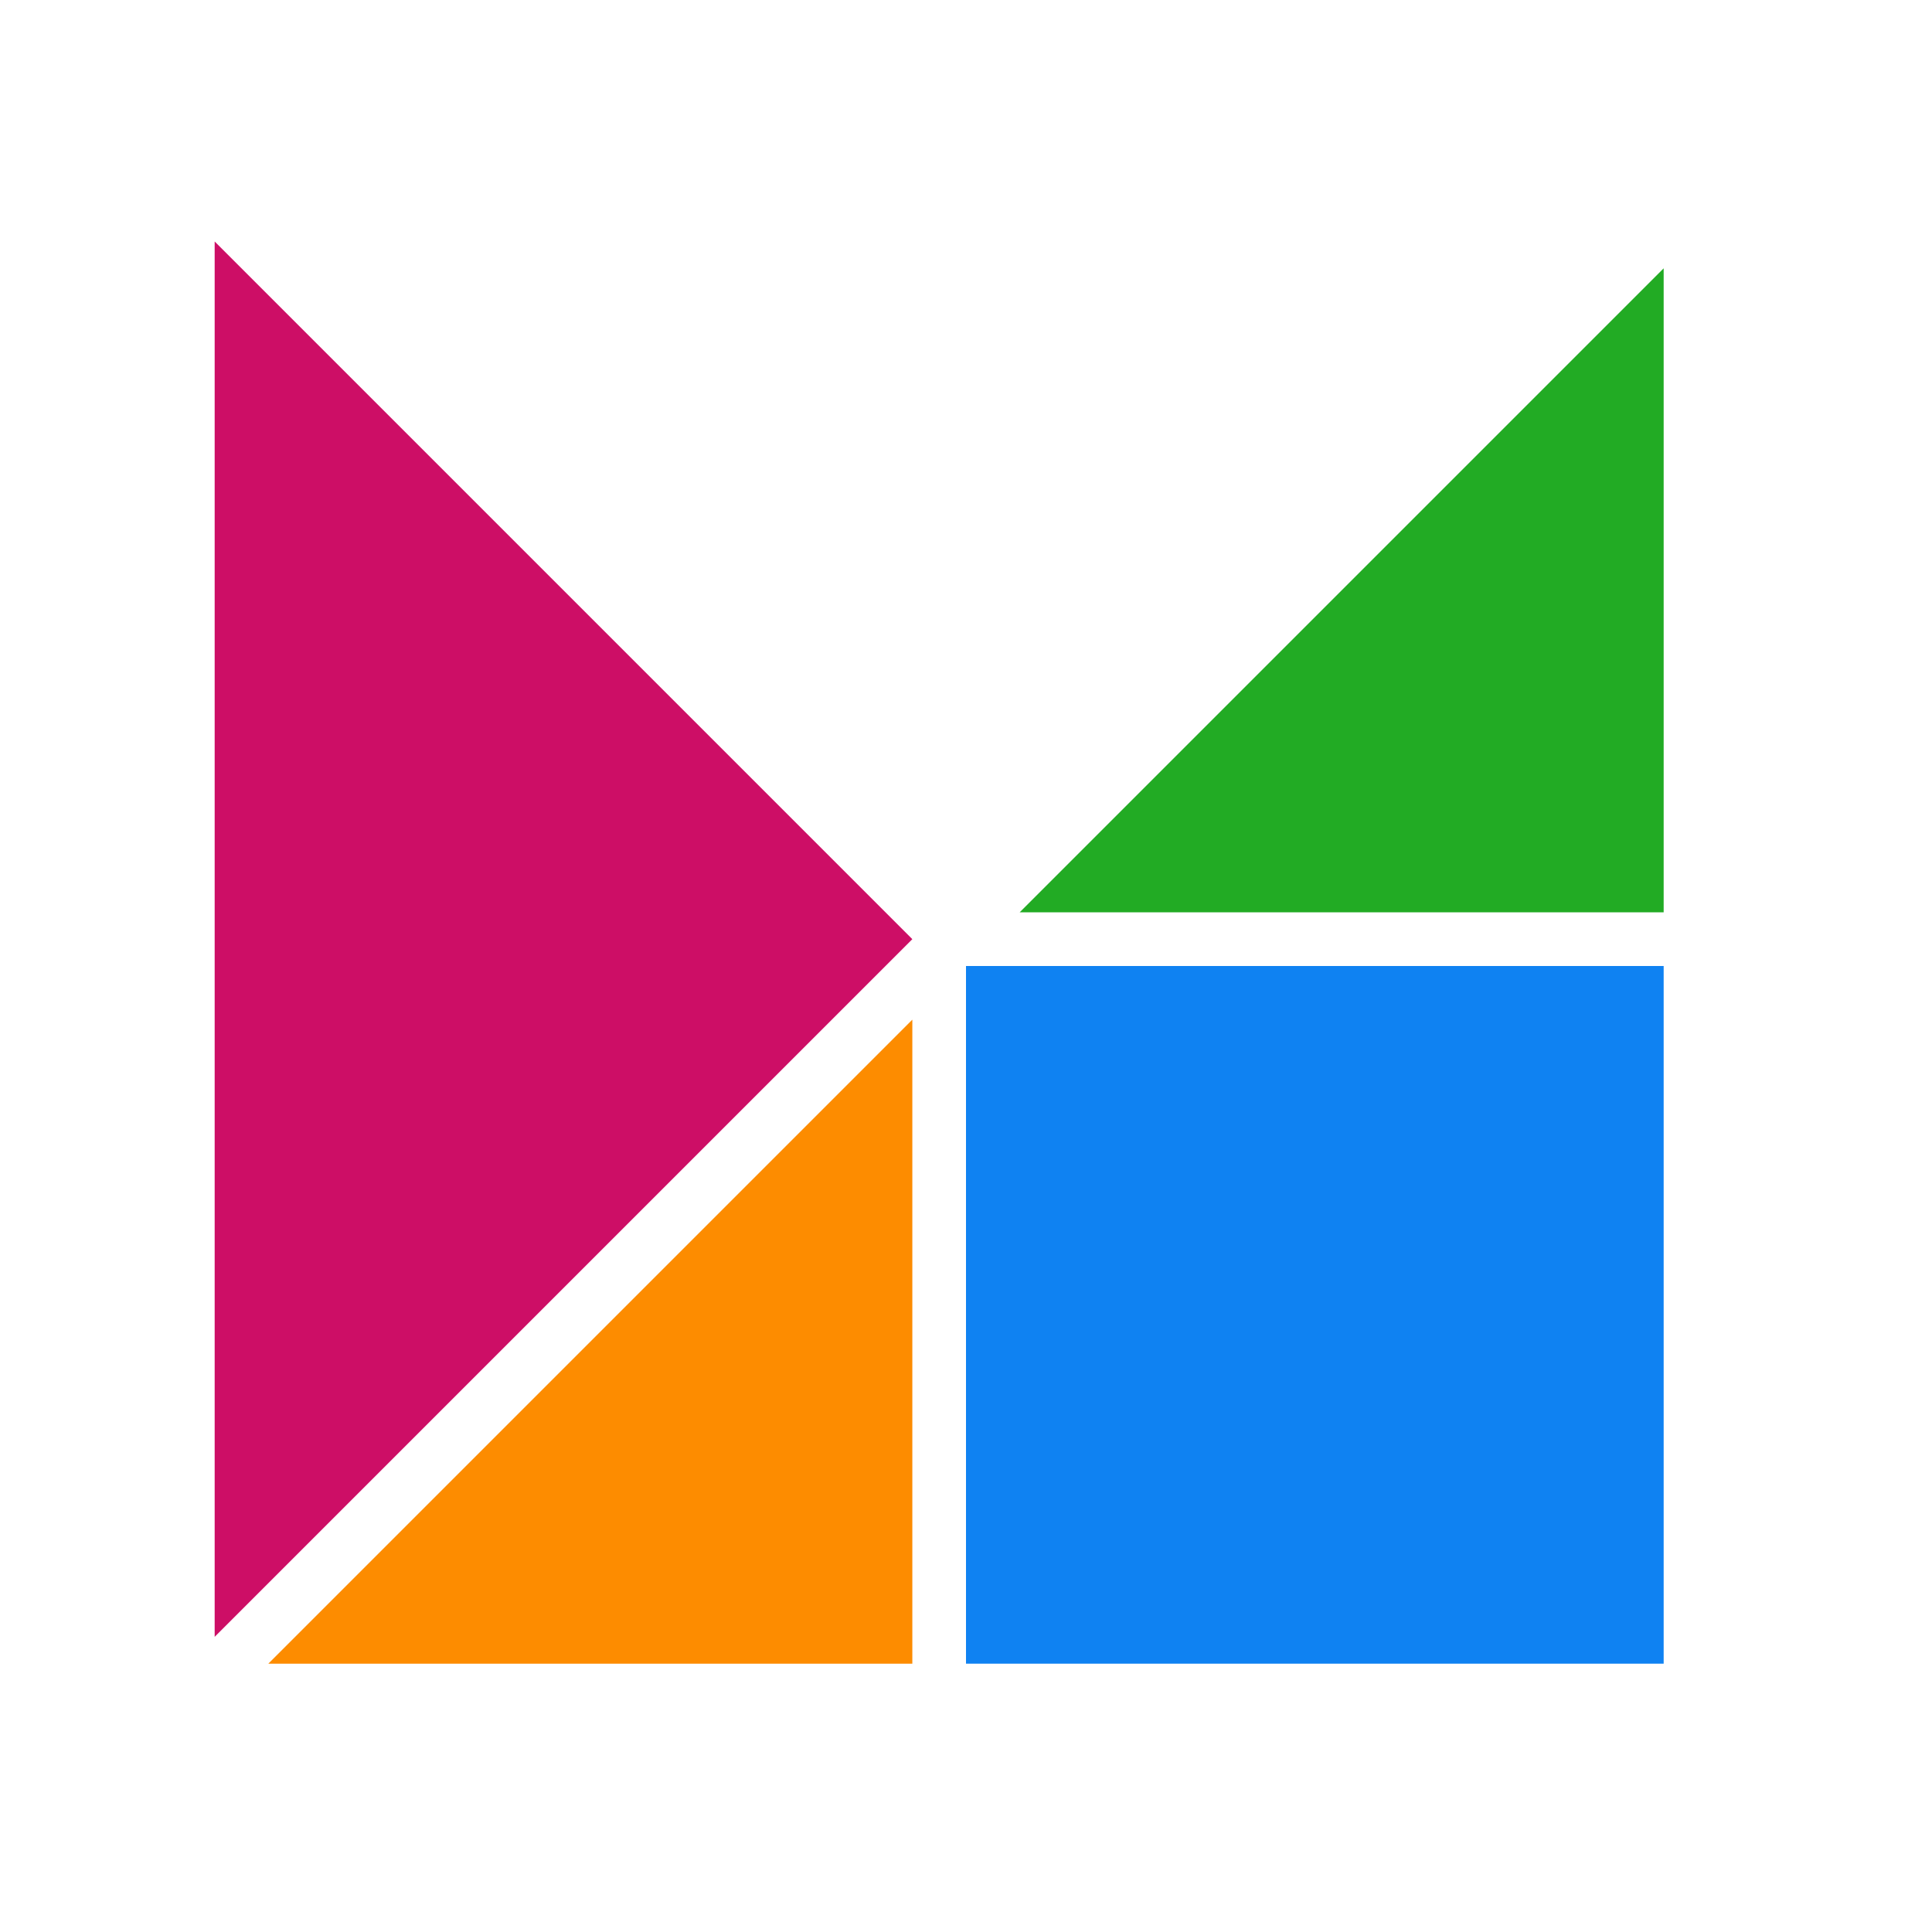
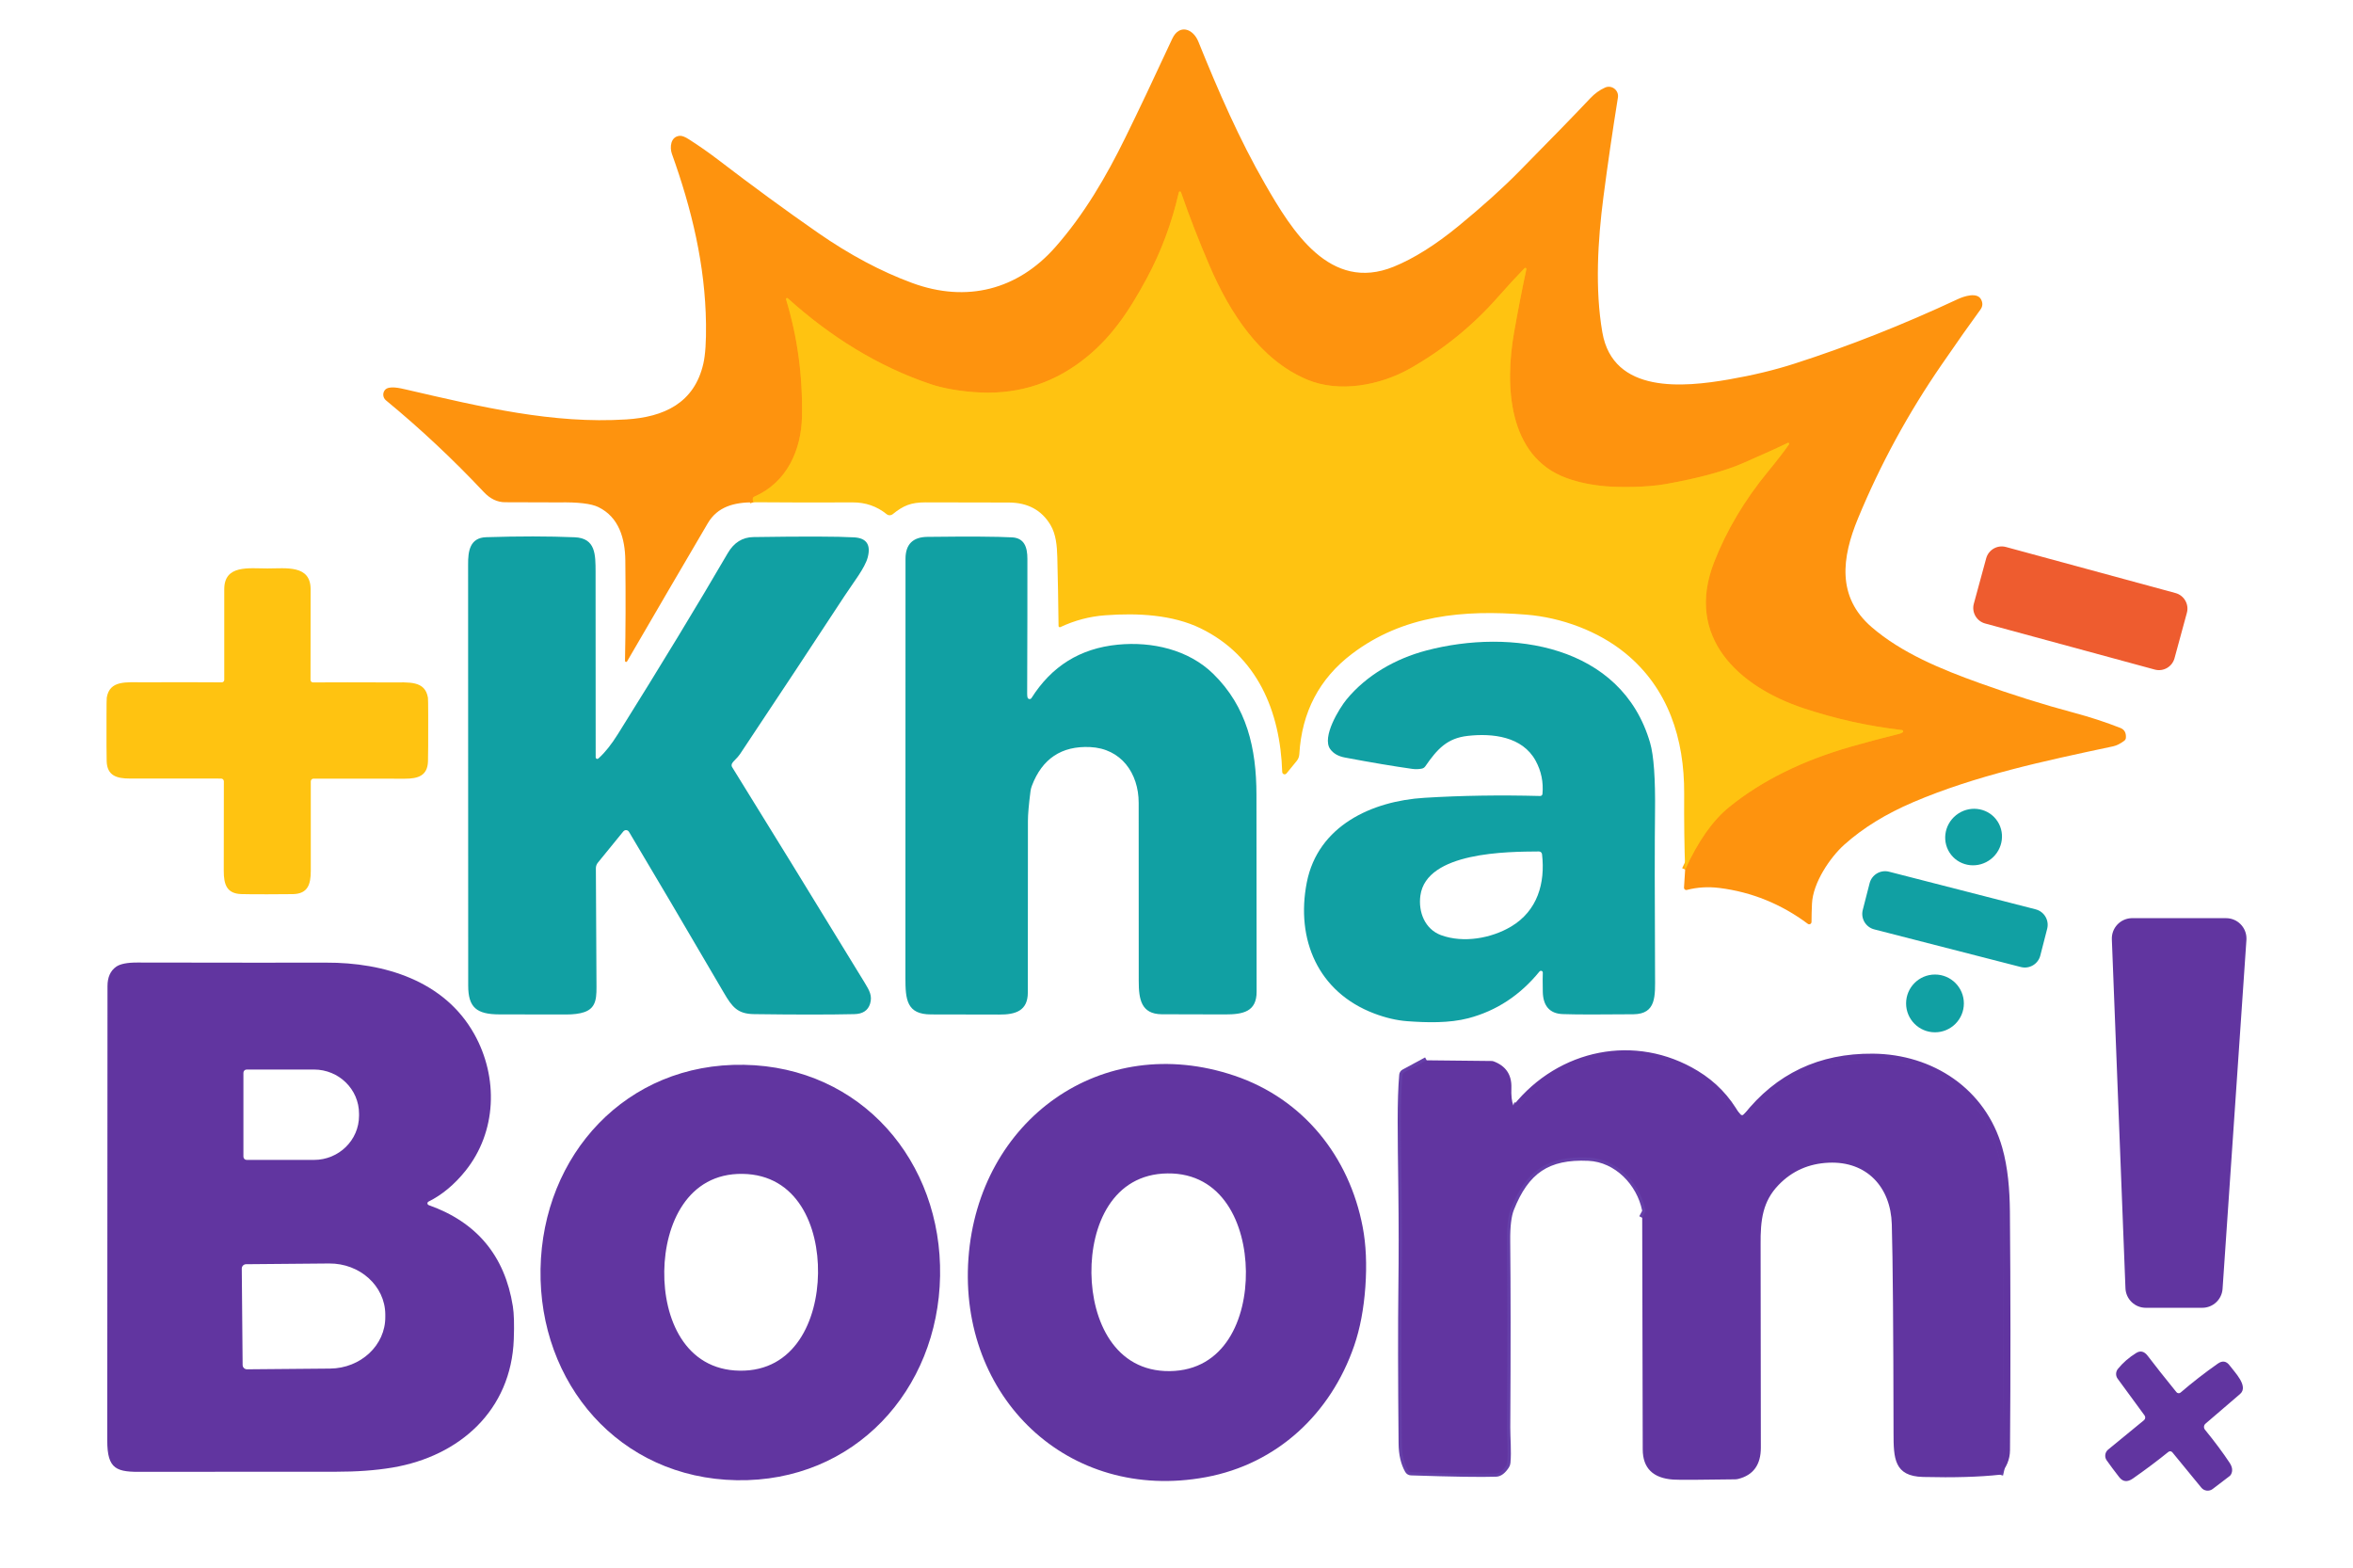
- <svg xmlns="http://www.w3.org/2000/svg" viewBox="0 0 36 36" width="36" height="36">
-   <path d="m17 31v-12l-12 12z" fill="#fd8c00" />
-   <path d="m4 4.5v13 13l13-13z" fill="#cd0e66" />
-   <path d="m31 5-12 12h12" fill="#22ab24" />
-   <path d="m31 18h-13v13h13" fill="#0f82f2" />
+ <svg xmlns="http://www.w3.org/2000/svg" id="Layer_1" version="1.1" viewBox="0 0 716 477">
+   <defs>
+     <style>
+       .st0 {
+         fill: #11a0a3;
+       }
+ 
+       .st1 {
+         stroke: #ffab10;
+       }
+ 
+       .st1, .st2 {
+         fill: none;
+         stroke-width: 2px;
+       }
+ 
+       .st3 {
+         fill: #ffc311;
+       }
+ 
+       .st4 {
+         fill: #ee5c2f;
+       }
+ 
+       .st2 {
+         stroke: #653fa8;
+       }
+ 
+       .st5 {
+         fill: #6135a0;
+       }
+ 
+       .st6 {
+         fill: #fe930e;
+       }
+     </style>
+   </defs>
+   <g>
+     <path class="st1" d="M512.78,264.61c3.92-8.63,8.4-14.99,13.44-19.06,9.86-7.99,22.22-14.11,37.07-18.36,4.61-1.32,9.5-2.62,14.68-3.9.35-.09.68-.23.97-.43.18-.11.23-.35.12-.52-.06-.1-.17-.17-.29-.18-10.31-1.2-20.32-3.42-30.03-6.66-19.82-6.61-36.02-21.65-27.18-44.35,3.78-9.71,9.25-18.91,16.4-27.62,2.79-3.4,4.93-6.17,6.42-8.31.09-.14.05-.34-.09-.43-.09-.06-.2-.07-.3-.02-2.69,1.32-7.17,3.35-13.43,6.09-5.65,2.47-13.5,4.61-23.57,6.42-5.93,1.07-14.17,1.04-18.28.7-4.43-.37-8.43-1.2-11.98-2.49-18.03-6.54-18.81-28.39-16.03-44.22,1.17-6.65,2.42-13.1,3.76-19.35.04-.18-.07-.35-.25-.39-.11-.02-.23.01-.31.09-2.47,2.53-5.12,5.41-7.96,8.64-7.76,8.83-16.72,16.12-26.87,21.87-9.09,5.15-21.56,7.52-31.38,3.37-14.31-6.05-23.46-20.31-29.62-34.59-3.19-7.42-6.1-14.89-8.71-22.41-.06-.18-.26-.27-.43-.21-.11.04-.19.13-.22.24-2.13,9.33-5.39,18.07-9.78,26.22-5.6,10.37-11.11,18.54-19.85,25.15-9.63,7.29-20.6,10.42-32.9,9.41-5.11-.41-9.41-1.21-12.9-2.38-16.2-5.41-30.83-14.67-43.56-26.15-.14-.12-.35-.1-.46.03-.07.08-.1.2-.07.3,3.47,11.35,5.08,23.22,4.85,35.63-.2,10.23-4.61,20.09-14.5,24.39-.53.23-.63.8-.31,1.71" vector-effect="non-scaling-stroke" />
+     <path class="st2" d="M608.54,448.76c.87-3.29,1.28-6.56,1.23-9.82-.14-9.45-.22-33.27-.24-71.47,0-6.2-.28-10.72-.83-13.55-5.32-27.38-33.28-37.18-57.49-28.26-7.85,2.89-13.64,8.78-20.04,14.28-.64.55-1.6.51-2.2-.1-.96-.99-2.28-2.51-3.96-4.58-9.49-11.69-23.85-14.85-37.94-12.8-10.64,1.54-17.52,6.59-24.79,13.97-.23.23-.57.32-.88.23l-.9-.27" vector-effect="non-scaling-stroke" />
+     <path class="st2" d="M499.71,370.57l.81-1.53c.15-.28.2-.6.14-.91-1.65-8.16-8.6-15.49-17.27-15.89-12.56-.58-19.07,4.04-23.66,15.56-.83,2.09-1.23,5.37-1.18,9.83.15,14.17.16,33.08.02,56.74-.02,3.05.38,7.32.05,10.73-.03.32-.14.63-.32.91-.99,1.53-2.02,2.32-3.08,2.35-4.37.16-12.99.03-25.86-.4-.37-.01-.7-.22-.89-.54-1.23-2.18-1.86-4.89-1.89-8.14-.19-19.9-.21-35.85-.06-47.86.12-9.01.11-18.94-.02-29.77-.2-16.29-.42-26.56.27-34.54.03-.32.21-.6.49-.75l6.86-3.71" vector-effect="non-scaling-stroke" />
+   </g>
+   <path class="st6" d="M512.78,264.61c3.92-8.63,8.4-14.99,13.44-19.06,9.86-7.99,22.22-14.11,37.07-18.36,4.61-1.32,9.5-2.62,14.68-3.9.35-.09.68-.23.97-.43.18-.11.23-.35.12-.52-.06-.1-.17-.17-.29-.18-10.31-1.2-20.32-3.42-30.03-6.66-19.82-6.61-36.02-21.65-27.18-44.35,3.78-9.71,9.25-18.91,16.4-27.62,2.79-3.4,4.93-6.17,6.42-8.31.09-.14.05-.34-.09-.43-.09-.06-.2-.07-.3-.02-2.69,1.32-7.17,3.35-13.43,6.09-5.65,2.47-13.5,4.61-23.57,6.42-5.93,1.07-14.17,1.04-18.28.7-4.43-.37-8.43-1.2-11.98-2.49-18.03-6.54-18.81-28.39-16.03-44.22,1.17-6.65,2.42-13.1,3.76-19.35.04-.18-.07-.35-.25-.39-.11-.02-.23.01-.31.09-2.47,2.53-5.12,5.41-7.96,8.64-7.76,8.83-16.72,16.12-26.87,21.87-9.09,5.15-21.56,7.52-31.38,3.37-14.31-6.05-23.46-20.31-29.62-34.59-3.19-7.42-6.1-14.89-8.71-22.41-.06-.18-.26-.27-.43-.21-.11.04-.19.13-.22.24-2.13,9.33-5.39,18.07-9.78,26.22-5.6,10.37-11.11,18.54-19.85,25.15-9.63,7.29-20.6,10.42-32.9,9.41-5.11-.41-9.41-1.21-12.9-2.38-16.2-5.41-30.83-14.67-43.56-26.15-.14-.12-.35-.1-.46.03-.07.08-.1.2-.07.3,3.47,11.35,5.08,23.22,4.85,35.63-.2,10.23-4.61,20.09-14.5,24.39-.53.23-.63.8-.31,1.71-5.77.04-10.85,1.26-13.86,6.39-7.64,13-15.83,27.01-24.56,42.04-.1.16-.31.21-.47.11-.1-.06-.16-.17-.16-.29.2-9.35.23-19.53.1-30.53-.07-6.67-1.92-13.18-8.18-16.24-2.17-1.07-6.19-1.55-12.05-1.44-1.01.01-6.46,0-16.35-.05-2.38,0-4.53-1.03-6.46-3.08-9.43-10.03-19.37-19.34-29.8-27.93-.94-.78-1.09-2.17-.33-3.12,1.16-1.46,4.62-.59,6.57-.14,22.99,5.32,44.56,10.48,66.89,9.07,11.4-.71,20.72-4.92,23.46-17.01.61-2.69.87-6.71.8-12.08-.23-17.85-4.33-34.89-10.38-51.73-.67-1.88-.47-5.24,2.38-5.48.68-.06,1.64.31,2.87,1.11,3.11,1.99,6.02,4.03,8.74,6.11,10.61,8.12,20.76,15.55,30.45,22.28,9.63,6.69,19.19,11.79,28.68,15.28,16.59,6.1,32.1,2.06,43.52-10.87,8.84-10.01,15.57-21.6,21.37-33.43,3.9-7.93,8.64-17.93,14.23-29.99,2.15-4.63,6.36-3.1,7.95.82,6.07,15.03,12.46,29.76,20.39,43.51,8.08,14.01,19.61,32.93,39.09,25,6.11-2.49,12.71-6.63,19.78-12.44,7.17-5.89,13.26-11.37,18.27-16.45,10.13-10.27,17.36-17.7,21.69-22.31,1.36-1.45,2.87-2.55,4.54-3.3,2.03-.92,4.27.83,3.92,3.02-1.67,10.39-3.14,20.51-4.42,30.36-1.71,13.14-2.59,28.01-.32,41.09,3.26,18.86,24.8,16.73,38.53,14.34,7.27-1.26,13.92-2.86,19.96-4.81,16.43-5.28,32.98-11.82,49.65-19.61,1.93-.9,5.89-2.21,7.1.07.58,1.09.52,2.13-.19,3.1-3.06,4.18-6.99,9.75-11.78,16.72-10.19,14.79-18.68,30.39-25.47,46.81-4.94,11.93-6.49,23.86,4.09,33.04,9.13,7.92,21.24,12.89,32.91,17.08,9.85,3.55,19.48,6.57,28.89,9.08,4.81,1.29,9.46,2.81,13.94,4.57,1.24.49,1.8,1.49,1.68,3.02-.02.34-.2.65-.47.86-1.21.92-2.35,1.49-3.42,1.72-21.15,4.49-41.78,8.88-60.75,16.96-8.35,3.56-15.37,7.88-21.04,12.96-4.26,3.81-9.57,11.57-9.84,18-.09,2.05-.14,3.89-.14,5.52,0,.39-.31.71-.7.71-.16,0-.31-.05-.44-.15-8.09-6.03-17.04-9.66-26.86-10.9-3.43-.43-6.74-.23-9.95.6-.37.09-.74-.13-.83-.5-.02-.07-.02-.14-.02-.21l.35-5.5Z" />
+   <path class="st3" d="M512.78,264.61c-.25-7.07-.35-14.76-.3-23.07.1-16.75-4.89-32.14-17.89-42.76-8.27-6.77-19.51-10.88-30.14-11.74-19.14-1.54-37.45.11-53.05,11.92-9.93,7.53-15.28,17.72-16.03,30.58-.05.73-.32,1.43-.78,2l-3.12,3.82c-.25.31-.71.37-1.03.11-.17-.14-.27-.34-.27-.55-.59-18.51-7.61-35.33-24.86-43.73-8.44-4.1-18.98-4.71-28.99-3.96-4.75.35-9.3,1.55-13.66,3.6-.2.09-.43,0-.52-.2-.02-.05-.03-.1-.03-.15-.08-7.33-.21-14.31-.38-20.94-.09-3.43-.39-6.96-2.08-9.8-2.7-4.52-6.91-6.79-12.64-6.82-5.31-.03-13.76-.04-25.35-.05-4.48,0-6.76.97-10.01,3.59-.54.44-1.31.45-1.85,0-2.98-2.41-6.43-3.6-10.35-3.58-10.09.05-20.16.04-30.22-.05-.32-.91-.22-1.48.31-1.71,9.89-4.3,14.3-14.16,14.5-24.39.23-12.41-1.38-24.28-4.85-35.63-.05-.17.04-.35.22-.4.11-.03.23,0,.31.07,12.73,11.48,27.36,20.74,43.56,26.15,3.49,1.17,7.79,1.97,12.9,2.38,12.3,1.01,23.27-2.12,32.9-9.41,8.74-6.61,14.25-14.78,19.85-25.15,4.39-8.15,7.65-16.89,9.78-26.22.05-.18.23-.29.41-.25.11.03.2.11.24.22,2.61,7.52,5.52,14.99,8.71,22.41,6.16,14.28,15.31,28.54,29.62,34.59,9.82,4.15,22.29,1.78,31.38-3.37,10.15-5.75,19.11-13.04,26.87-21.87,2.84-3.23,5.49-6.11,7.96-8.64.13-.13.34-.14.47,0,.08.08.12.2.09.31-1.34,6.25-2.59,12.7-3.76,19.35-2.78,15.83-2,37.68,16.03,44.22,3.55,1.29,7.55,2.12,11.98,2.49,4.11.34,12.35.37,18.28-.7,10.07-1.81,17.92-3.95,23.57-6.42,6.26-2.74,10.74-4.77,13.43-6.09.16-.07.34,0,.41.15.04.1.04.21-.02.3-1.49,2.14-3.63,4.91-6.42,8.31-7.15,8.71-12.62,17.91-16.4,27.62-8.84,22.7,7.36,37.74,27.18,44.35,9.71,3.24,19.72,5.46,30.03,6.66.21.02.36.2.35.41-.01.12-.08.23-.18.29-.29.2-.62.34-.97.43-5.18,1.28-10.07,2.58-14.68,3.9-14.85,4.25-27.21,10.37-37.07,18.36-5.04,4.07-9.52,10.43-13.44,19.06Z" />
+   <path class="st0" d="M181.76,230.95c.11,0,.29-.11.53-.33,1.87-1.71,3.79-4.13,5.74-7.25,13.24-21.17,24.38-39.53,33.43-55.06,1.87-3.21,4.47-4.83,7.8-4.88,15.54-.23,25.76-.2,30.67.09,3.75.22,5.12,2.25,4.11,6.1-.87,3.27-4.35,7.6-7.06,11.74-9.17,14.01-19.77,30.05-31.8,48.11-.84,1.26-1.98,2.03-2.44,2.89-.17.34-.16.75.04,1.07,10.85,17.5,24.31,39.38,40.36,65.65,1.4,2.3,2.37,3.96,1.61,6.39-.64,2.03-2.24,3.08-4.79,3.13-7.57.17-17.74.17-30.51,0-4.99-.06-6.64-2.14-9.17-6.47-11.97-20.47-21.6-36.81-28.9-49.03-.29-.49-.92-.65-1.41-.36-.11.06-.2.15-.28.24l-7.76,9.52c-.41.5-.63,1.14-.61,1.78.01.42.07,11.93.18,34.53.02,4.33.27,7.85-3.77,9.2-1.4.47-3.24.7-5.53.7-6.89,0-13.64-.01-20.24-.03-6.92-.01-9.5-2.1-9.49-8.79.01-80.61,0-123.31-.03-128.1-.03-4.08.53-8.16,5.51-8.32,10.01-.32,18.98-.31,26.93.02,6.41.27,6.33,5.32,6.35,10.55.03,12.15.04,30.94.03,56.39,0,.28.22.51.5.52h0Z" />
+   <path class="st0" d="M312.67,212.24c.09.35.45.56.81.47.16-.04.31-.15.39-.29,6.1-9.64,14.71-15.12,26.28-16.25,10.38-1.01,21.49,1.5,29.03,8.88,10.26,10.05,13.13,22.67,13.15,36.74.03,30.43.05,50.43.05,60,0,6.08-4.11,6.9-9.61,6.9-10.83,0-17.27-.02-19.32-.05-6.17-.09-6.95-4.52-6.94-10.1,0-3.99,0-22.07-.02-54.25,0-8.99-5.32-16.53-14.8-16.96-8.68-.39-14.58,3.55-17.7,11.8-.21.54-.35,1.11-.42,1.68-.52,4.04-.78,7.03-.78,8.98,0,28.69-.01,46.11-.03,52.25-.01,5.53-3.69,6.73-8.73,6.69-3.45-.03-10.35-.04-20.72-.04-7.43,0-7.8-4.54-7.8-11.13,0-74.48.02-116.99.03-127.52,0-4.39,2.22-6.62,6.66-6.67,12.64-.15,21.23-.1,25.77.15,3.74.2,4.66,3.01,4.66,6.54.01,9.63,0,23.28-.07,40.97,0,.53.04.93.11,1.21Z" />
+   <path class="st4" d="M665.45,186.48l-3.76,13.82c-.71,2.61-3.4,4.16-6.01,3.45h0s-51.61-14.02-51.61-14.02c-2.61-.71-4.16-3.4-3.45-6.01,0,0,0,0,0,0l3.76-13.82c.71-2.61,3.4-4.16,6.01-3.45,0,0,0,0,0,0l51.61,14.02c2.61.71,4.16,3.4,3.45,6.01,0,0,0,0,0,0Z" />
+   <path class="st3" d="M81.39,172.98c5.69,0,13.13-1.17,13.13,6.35,0,8.85,0,18.04-.03,27.57,0,.42.34.76.75.76,0,0,0,0,0,0,6.03-.04,13.94-.04,23.74,0,5.39.02,10.35-.66,11.24,4.66.05.28.07,2.09.08,5.42.01,7.79-.01,12.47-.07,14.02-.17,4.27-2.99,5.21-7.04,5.2-8.89-.03-18.15-.04-27.8-.02-.45,0-.82.38-.82.83.01,10.33.01,19.4,0,27.21,0,4.18-.92,6.98-5.38,7.1-1.21.03-3.84.05-7.87.05s-6.65-.02-7.86-.06c-4.46-.12-5.38-2.92-5.37-7.1,0-7.81,0-16.88.03-27.21,0-.46-.36-.83-.82-.84h0c-9.65-.03-18.91-.03-27.8-.01-4.05.01-6.87-.93-7.04-5.2-.05-1.56-.07-6.24-.05-14.03,0-3.33.03-5.14.08-5.41.9-5.32,5.86-4.64,11.25-4.65,9.8-.03,17.71-.03,23.74.02.41,0,.75-.33.76-.75h0c-.01-9.53-.01-18.73,0-27.58,0-7.52,7.45-6.33,13.14-6.33Z" />
+   <path class="st0" d="M468.46,295.62c-5.89,7.24-13.11,11.98-21.66,14.23-5.81,1.52-12.62,1.34-18.58.9-3.22-.24-6.59-1.03-10.1-2.36-17.05-6.49-23.87-22.52-20.47-39.87,3.39-17.26,19.82-24.78,35.81-25.75,11.21-.69,22.94-.87,35.19-.55.37.01.68-.26.71-.63.33-3.57-.36-6.94-2.07-10.09-4.04-7.42-13.15-8.42-20.68-7.57-6.23.7-9.23,3.94-12.91,9.27-.25.36-.63.61-1.05.69-.94.19-1.92.22-2.93.08-5.73-.81-12.55-1.96-20.46-3.45-2.03-.38-3.52-1.23-4.48-2.56-2.67-3.68,2.83-12.53,4.98-15.14,6.05-7.33,14.8-12.37,24.22-14.86,25.69-6.79,59.44-1.82,68.13,28.07,1.13,3.88,1.63,10.94,1.5,21.18-.11,8.89-.11,25.42.01,49.58.03,6.26.46,11.78-6.6,11.85-10.43.11-17.59.09-21.5-.05-4.07-.15-5.99-2.62-6.06-6.83-.05-2.91-.05-4.82,0-5.75.03-.31-.2-.58-.51-.6-.19-.02-.37.06-.49.21ZM468.28,259.1c-9.53.07-34.24.08-36.07,13.43-.68,5,1.39,10.24,6.29,12.04,6.83,2.5,15.32.95,21.3-2.61,8.06-4.8,10.45-13.23,9.43-22.02-.06-.48-.47-.85-.95-.84Z" />
+   <ellipse class="st0" cx="600.55" cy="254.71" rx="8.71" ry="8.53" transform="translate(-28.31 428.13) rotate(-38.4)" />
+   <rect class="st0" x="585.82" y="251.87" width="18.12" height="55.78" rx="4.86" ry="4.86" transform="translate(175.97 786.38) rotate(-75.6)" />
+   <path class="st5" d="M670.14,397.96h-17.2c-3.32,0-6.05-2.63-6.18-5.95l-4.14-106.18c-.13-3.42,2.53-6.29,5.95-6.43.08,0,.16,0,.24,0h28.58c3.42,0,6.19,2.77,6.19,6.19,0,.14,0,.28-.01.42l-7.26,106.18c-.22,3.25-2.92,5.77-6.17,5.77Z" />
+   <path class="st5" d="M130.39,365.65c-.29.14-.41.49-.27.77.07.14.19.24.33.3,14.63,5.18,23.16,15.43,25.6,30.75.36,2.23.46,5.59.29,10.08-.78,21.62-16.48,35.56-36.86,39.02-5.34.9-11.03,1.28-17.4,1.28-38.71,0-58.2.01-58.49.02-8.07.13-10.97-.59-10.95-9.58.03-17.96.06-64.03.07-138.22,0-2.69.88-4.65,2.63-5.89,1.21-.86,3.36-1.29,6.44-1.28,27.87.05,47.01.06,57.42.03,17.7-.06,36.03,5.46,45.14,21.78,7.32,13.1,6.87,29.68-2.74,41.62-3.34,4.15-7.08,7.26-11.21,9.32ZM74.07,326.45v25.52c0,.55.44.99.99.99h20.48c7.57,0,13.71-6.01,13.71-13.43h0v-.64c0-7.42-6.14-13.43-13.71-13.43h-20.48c-.55,0-.99.44-.99.99ZM73.57,386.04l.26,29.32c0,.73.61,1.33,1.34,1.32h0l25.25-.22c9.37-.08,16.9-7.13,16.82-15.75v-.78c-.08-8.62-7.73-15.53-17.1-15.45,0,0,0,0,0,0l-25.25.22c-.73,0-1.33.61-1.32,1.34h0Z" />
+   <circle class="st0" cx="588.8" cy="305.34" r="8.79" />
+   <path class="st5" d="M608.54,448.76c.87-3.29,1.28-6.56,1.23-9.82-.14-9.45-.22-33.27-.24-71.47,0-6.2-.28-10.72-.83-13.55-5.32-27.38-33.28-37.18-57.49-28.26-7.85,2.89-13.64,8.78-20.04,14.28-.64.55-1.6.51-2.2-.1-.96-.99-2.28-2.51-3.96-4.58-9.49-11.69-23.85-14.85-37.94-12.8-10.64,1.54-17.52,6.59-24.79,13.97-.23.23-.57.32-.88.23l-.9-.27c13.79-17.16,37.14-22.05,56.11-10.53,5.47,3.32,9.73,7.77,12.8,13.34.18.33.6.45.92.27.08-.04.15-.1.21-.18,9.91-12.59,23.04-18.81,39.39-18.66,18.26.17,34.26,10.72,39.34,28.6,1.71,6,2.27,12.75,2.33,19.48.21,23.98.22,48.17.03,72.58-.02,2.78-1.05,5.27-3.09,7.47Z" />
+   <path class="st5" d="M608.54,448.76c-6.16.68-13.94.91-23.35.68-8.84-.21-8.99-5.71-9-13.35-.05-31.6-.22-52.78-.53-63.55-.33-11.35-7.65-19.24-19.21-18.73-6.06.27-11.14,2.52-15.23,6.76-4.84,5-5.56,10.66-5.48,18.19,0,.03.02,20.62.07,61.78,0,5.17-2.28,8.34-6.85,9.49-.31.08-.62.12-.95.13-10.81.17-17.09.19-18.83.08-6.19-.42-9.3-3.49-9.31-9.21-.07-23.47-.13-46.95-.16-70.46l.81-1.53c.15-.28.2-.6.14-.91-1.65-8.16-8.6-15.49-17.27-15.89-12.56-.58-19.07,4.04-23.66,15.56-.83,2.09-1.23,5.37-1.18,9.83.15,14.17.16,33.08.02,56.74-.02,3.05.38,7.32.05,10.73-.03.32-.14.63-.32.91-.99,1.53-2.02,2.32-3.08,2.35-4.37.16-12.99.03-25.86-.4-.37-.01-.7-.22-.89-.54-1.23-2.18-1.86-4.89-1.89-8.14-.19-19.9-.21-35.85-.06-47.86.12-9.01.11-18.94-.02-29.77-.2-16.29-.42-26.56.27-34.54.03-.32.21-.6.49-.75l6.86-3.71,19.74.21c.24,0,.47.04.69.13,3.71,1.41,5.49,4.1,5.35,8.05-.09,2.33.11,4.12.6,5.35l.9.27c.31.09.65,0,.88-.23,7.27-7.38,14.15-12.43,24.79-13.97,14.09-2.05,28.45,1.11,37.94,12.8,1.68,2.07,3,3.59,3.96,4.58.6.61,1.56.65,2.2.1,6.4-5.5,12.19-11.39,20.04-14.28,24.21-8.92,52.17.88,57.49,28.26.55,2.83.83,7.35.83,13.55.02,38.2.1,62.02.24,71.47.05,3.26-.36,6.53-1.23,9.82Z" />
+   <path class="st5" d="M226.36,324.02c35.81.62,60.3,29.49,59.7,64.25-.6,34.76-26.07,62.77-61.88,62.16-35.8-.62-60.29-29.5-59.7-64.25.6-34.76,26.08-62.78,61.88-62.16ZM248.92,387.48c.21-14.36-6.26-30.04-22.97-30.27-16.71-.24-23.62,15.25-23.82,29.61-.21,14.37,6.26,30.05,22.97,30.28,16.71.24,23.62-15.25,23.82-29.62Z" />
+   <path class="st5" d="M415.47,391.59c-.49,6.77-1.62,12.73-3.4,17.9-7.1,20.65-23.41,35.99-45.12,40.01-42.09,7.81-75.27-24.5-72.26-66.56,3.02-42.06,40.46-69.31,81.01-55.59,20.91,7.08,34.87,24.59,38.96,46.04,1.02,5.37,1.29,11.43.81,18.2ZM332.11,387.41c.17,14.43,7.06,30.01,23.84,29.82,16.79-.19,23.33-15.92,23.17-30.35-.16-14.43-7.06-30-23.84-29.81-16.79.18-23.33,15.91-23.17,30.34Z" />
+   <path class="st5" d="M661.01,441.93c-.29-.36-.81-.41-1.16-.13,0,0,0,0-.01,0-3.24,2.63-6.84,5.33-10.81,8.11-1.67,1.17-3.06,1.03-4.17-.41-1.45-1.86-2.72-3.56-3.81-5.11-.74-1.04-.54-2.48.45-3.29l10.88-8.92c.45-.36.53-1.01.18-1.48l-8.17-11.15c-.66-.89-.63-2.12.07-2.99,1.51-1.87,3.36-3.48,5.55-4.84,1.3-.81,2.48-.52,3.53.87,2.18,2.87,5.09,6.55,8.73,11.04.31.38.87.45,1.24.14,0,0,.02-.01.03-.02,3.55-3.05,7.32-5.99,11.32-8.8,1.42-1,2.64-.79,3.67.64,1.31,1.81,5.85,6.26,3.1,8.61-4.7,4.04-8.2,7.05-10.51,9.02-.54.46-.62,1.27-.17,1.83,3,3.68,5.5,7.04,7.5,10.07.87,1.31,1.01,2.5.42,3.56-.11.19-.25.36-.43.5l-5.14,3.92c-1.07.81-2.6.64-3.45-.4l-8.84-10.78Z" />
</svg>
